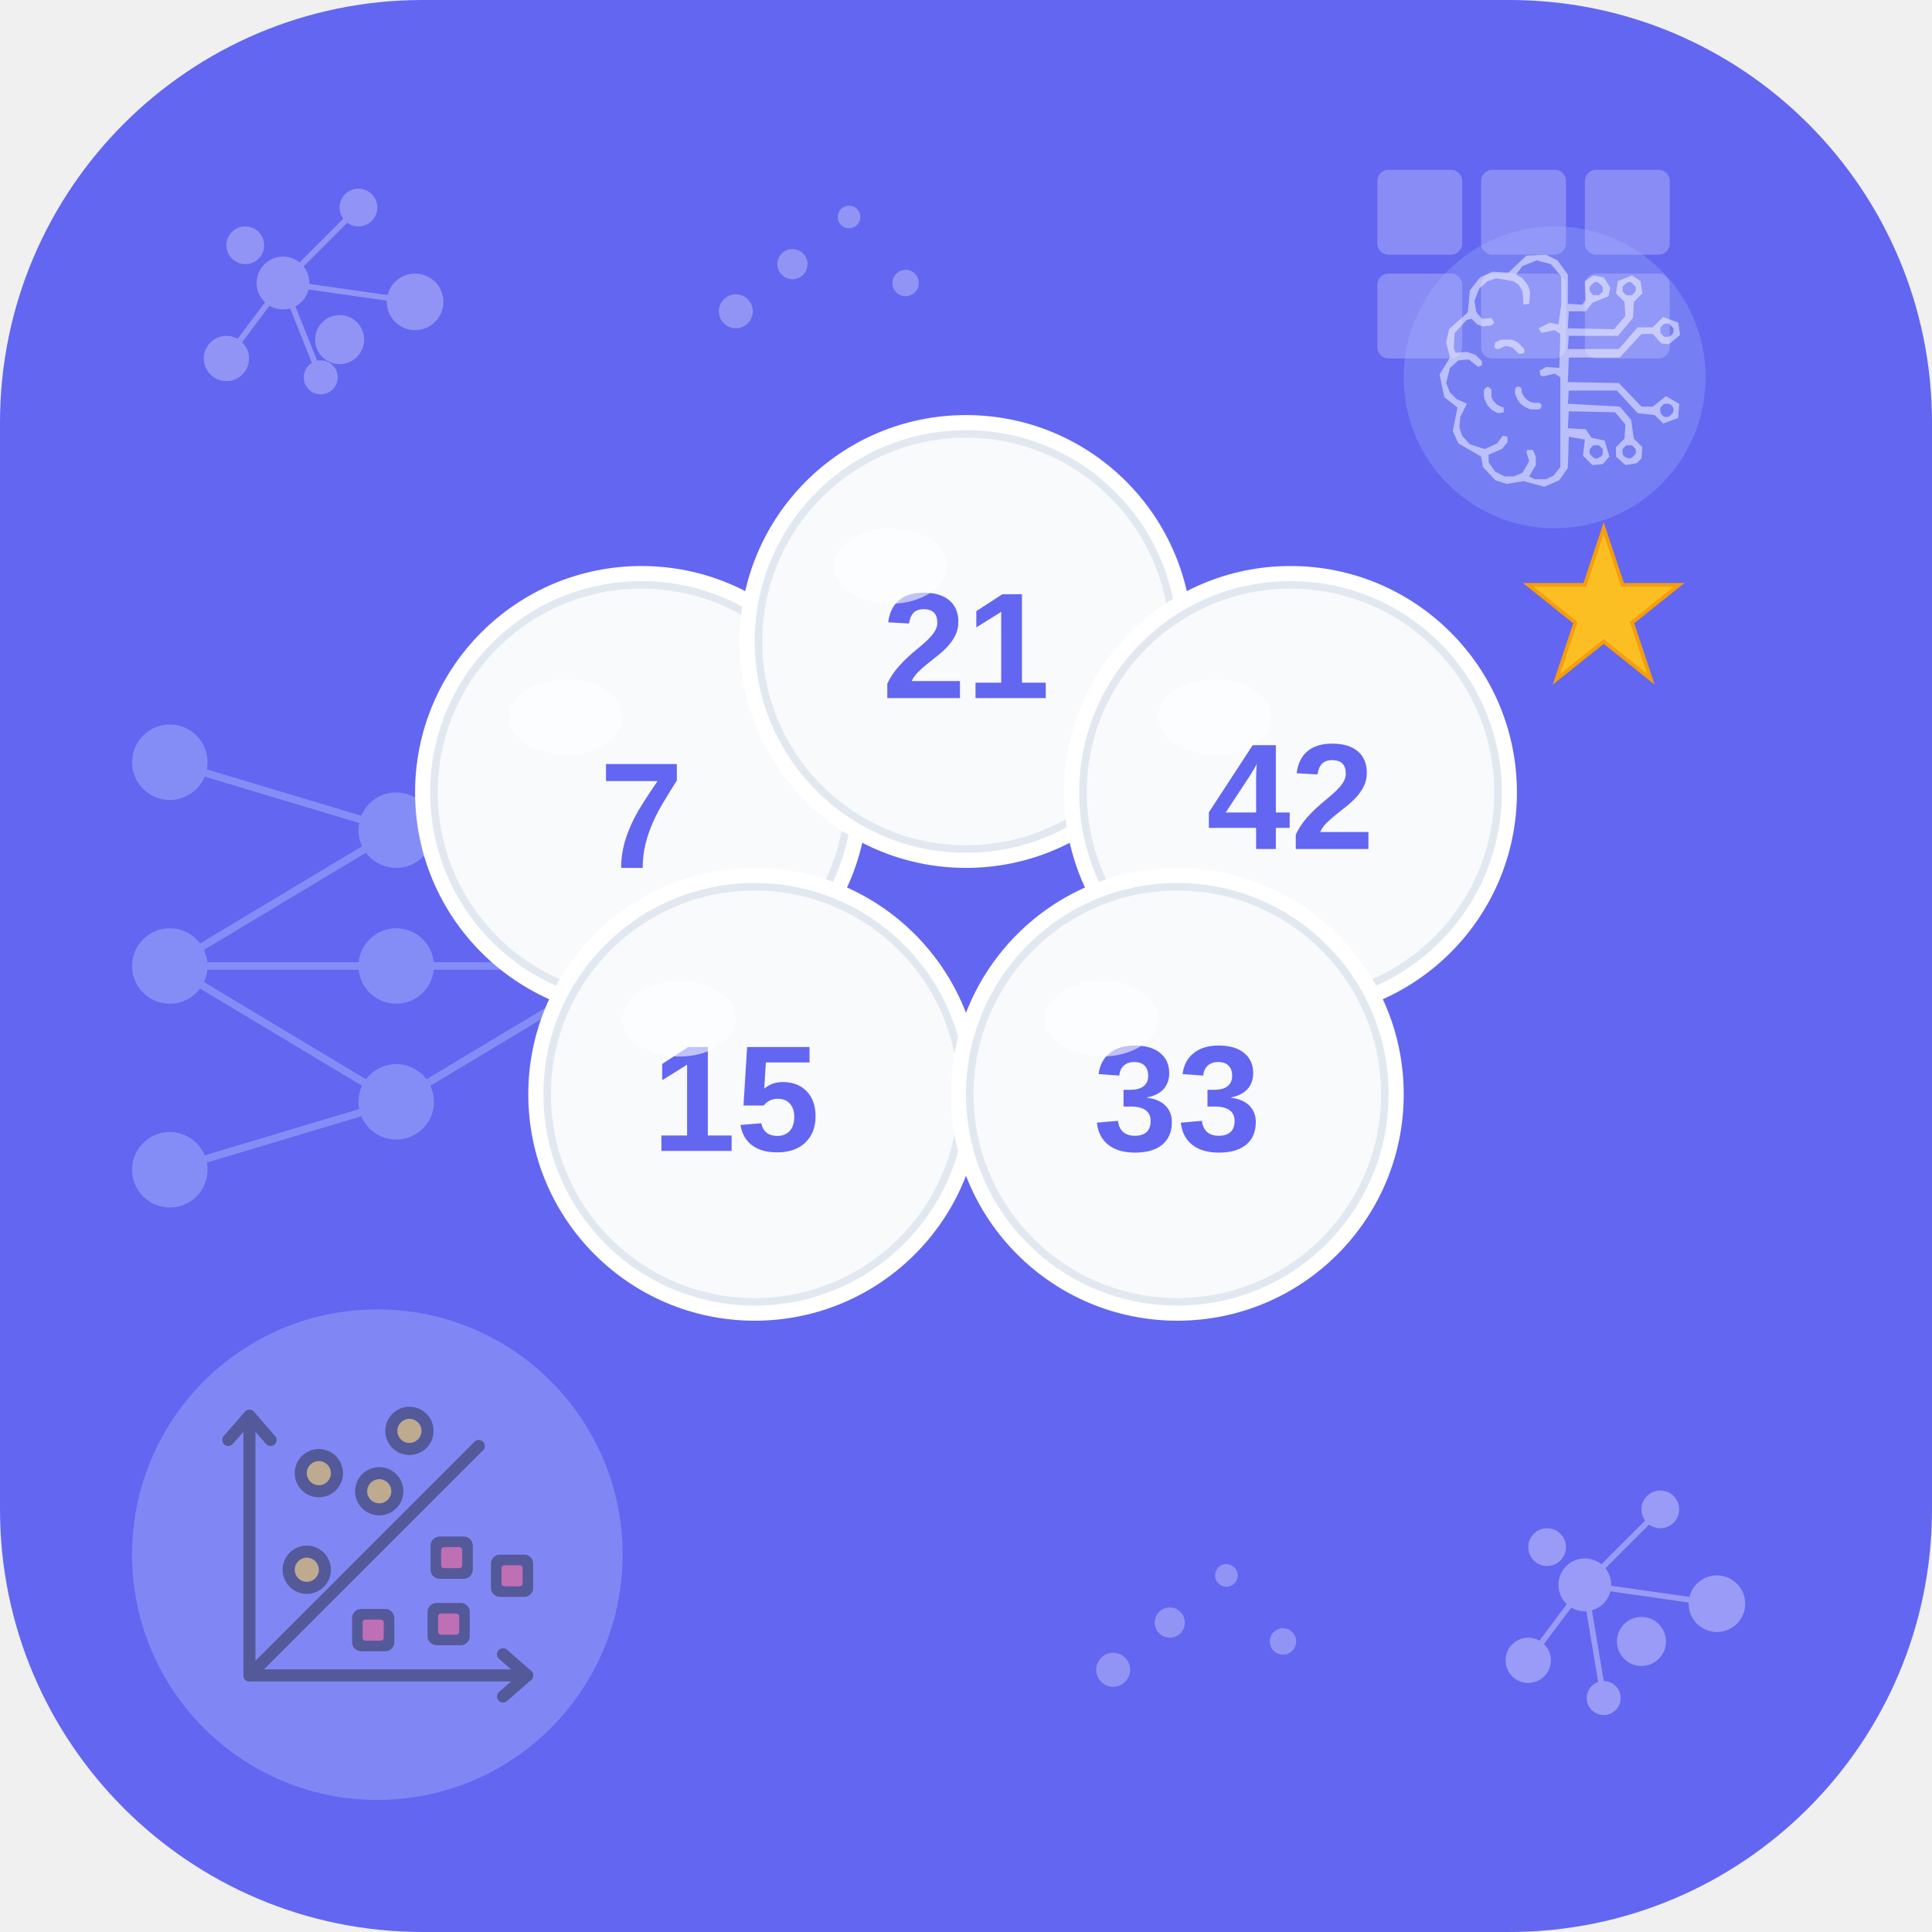
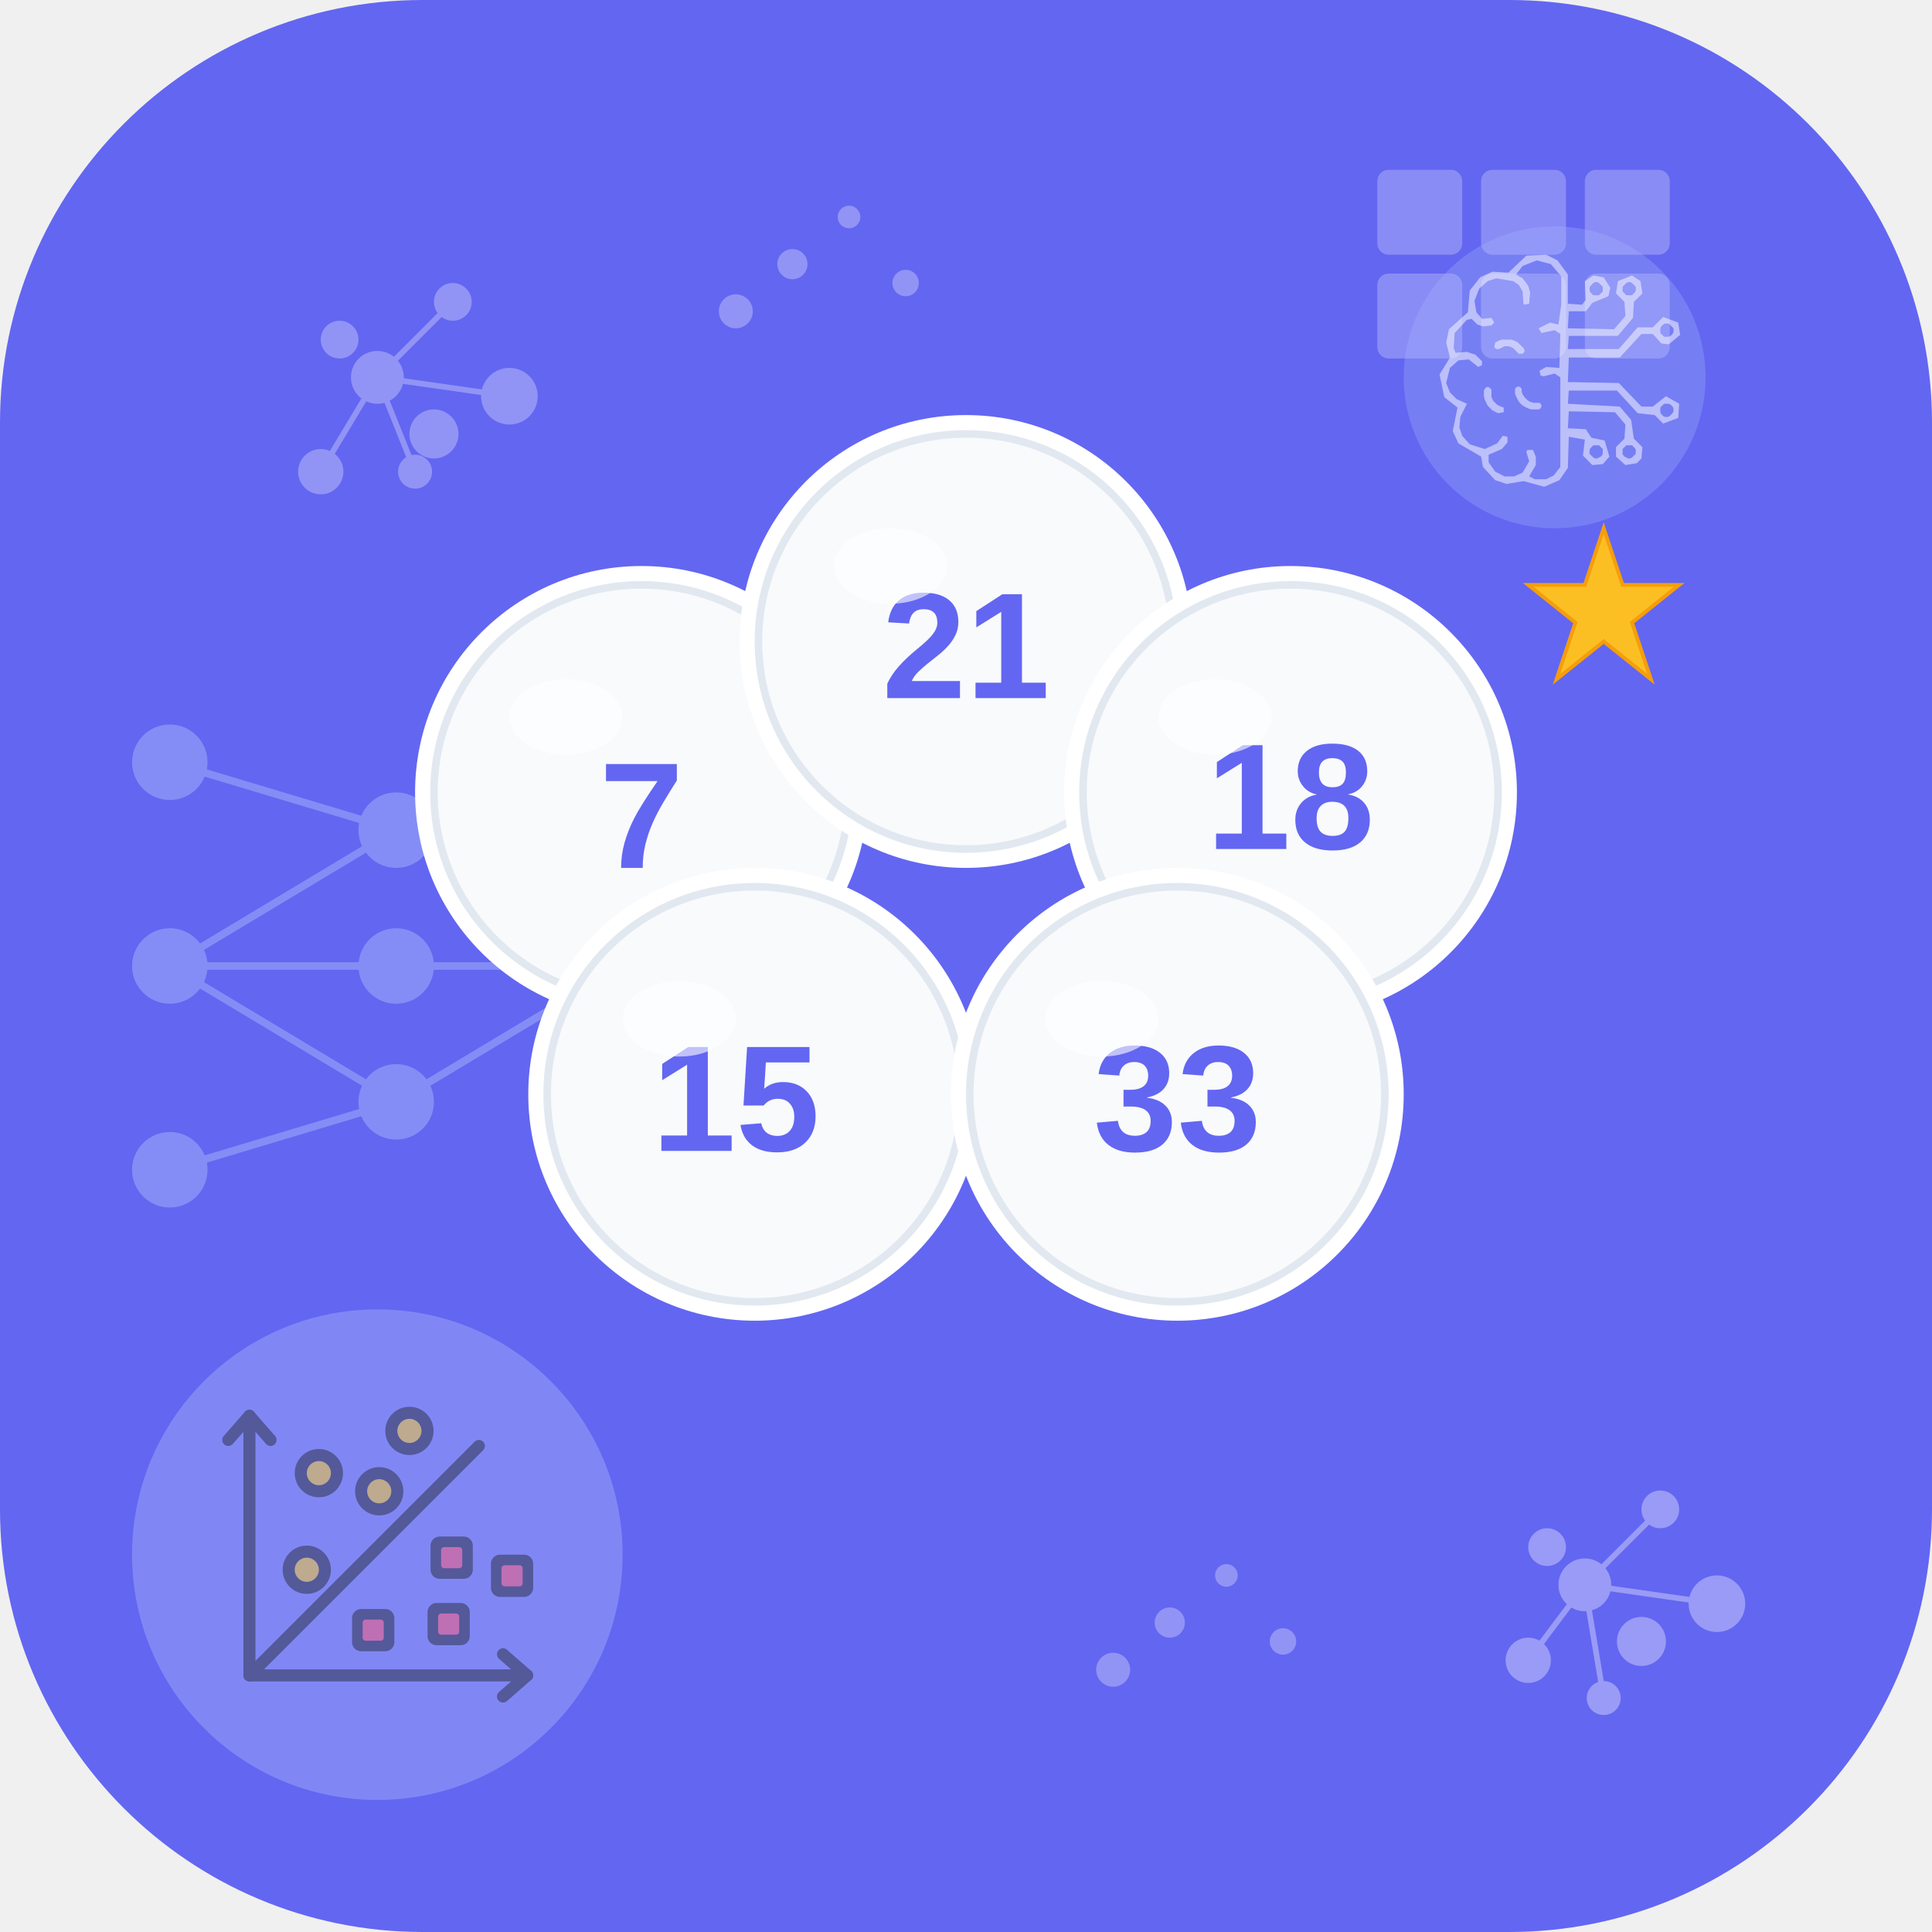
<svg xmlns="http://www.w3.org/2000/svg" width="1024" height="1024" viewBox="0 0 1024 1024" fill="none">
  <rect width="1024" height="1024" rx="224" fill="#6366f1" />
  <g opacity="0.3">
-     <circle cx="150" cy="150" r="14" fill="#ffffff" />
-     <circle cx="190" cy="110" r="10" fill="#ffffff" />
-     <circle cx="120" cy="190" r="12" fill="#ffffff" />
-     <circle cx="170" cy="200" r="9" fill="#ffffff" />
-     <circle cx="220" cy="160" r="15" fill="#ffffff" />
-     <circle cx="130" cy="130" r="10" fill="#ffffff" />
-     <circle cx="180" cy="180" r="13" fill="#ffffff" />
-     <line x1="150" y1="150" x2="190" y2="110" stroke="#ffffff" stroke-width="3" />
-     <line x1="150" y1="150" x2="120" y2="190" stroke="#ffffff" stroke-width="3" />
-     <line x1="150" y1="150" x2="170" y2="200" stroke="#ffffff" stroke-width="3" />
-     <line x1="150" y1="150" x2="220" y2="160" stroke="#ffffff" stroke-width="3" />
+     <circle cx="200" cy="200" r="14" fill="#ffffff" />
+     <circle cx="240" cy="160" r="10" fill="#ffffff" />
+     <circle cx="170" cy="250" r="12" fill="#ffffff" />
+     <circle cx="220" cy="250" r="9" fill="#ffffff" />
+     <circle cx="270" cy="210" r="15" fill="#ffffff" />
+     <circle cx="180" cy="180" r="10" fill="#ffffff" />
+     <circle cx="230" cy="230" r="13" fill="#ffffff" />
+     <line x1="200" y1="200" x2="240" y2="160" stroke="#ffffff" stroke-width="3" />
+     <line x1="200" y1="200" x2="170" y2="250" stroke="#ffffff" stroke-width="3" />
+     <line x1="200" y1="200" x2="220" y2="250" stroke="#ffffff" stroke-width="3" />
+     <line x1="200" y1="200" x2="270" y2="210" stroke="#ffffff" stroke-width="3" />
  </g>
  <g opacity="0.35">
    <circle cx="840" cy="840" r="14" fill="#ffffff" />
    <circle cx="880" cy="800" r="10" fill="#ffffff" />
    <circle cx="810" cy="880" r="12" fill="#ffffff" />
    <circle cx="850" cy="900" r="9" fill="#ffffff" />
    <circle cx="910" cy="850" r="15" fill="#ffffff" />
    <circle cx="820" cy="820" r="10" fill="#ffffff" />
    <circle cx="870" cy="870" r="13" fill="#ffffff" />
    <line x1="840" y1="840" x2="880" y2="800" stroke="#ffffff" stroke-width="3" />
    <line x1="840" y1="840" x2="810" y2="880" stroke="#ffffff" stroke-width="3" />
    <line x1="840" y1="840" x2="850" y2="900" stroke="#ffffff" stroke-width="3" />
    <line x1="840" y1="840" x2="910" y2="850" stroke="#ffffff" stroke-width="3" />
  </g>
  <g opacity="0.5">
    <circle cx="90" cy="512" r="20" fill="#a5b4fc" />
    <circle cx="90" cy="620" r="20" fill="#a5b4fc" />
    <circle cx="90" cy="404" r="20" fill="#a5b4fc" />
    <circle cx="210" cy="512" r="20" fill="#a5b4fc" />
    <circle cx="210" cy="440" r="20" fill="#a5b4fc" />
    <circle cx="210" cy="584" r="20" fill="#a5b4fc" />
    <circle cx="330" cy="512" r="20" fill="#a5b4fc" />
    <line x1="90" y1="512" x2="210" y2="512" stroke="#a5b4fc" stroke-width="4" />
    <line x1="90" y1="512" x2="210" y2="440" stroke="#a5b4fc" stroke-width="4" />
    <line x1="90" y1="512" x2="210" y2="584" stroke="#a5b4fc" stroke-width="4" />
    <line x1="90" y1="620" x2="210" y2="584" stroke="#a5b4fc" stroke-width="4" />
    <line x1="90" y1="404" x2="210" y2="440" stroke="#a5b4fc" stroke-width="4" />
    <line x1="210" y1="512" x2="330" y2="512" stroke="#a5b4fc" stroke-width="4" />
    <line x1="210" y1="440" x2="330" y2="512" stroke="#a5b4fc" stroke-width="4" />
    <line x1="210" y1="584" x2="330" y2="512" stroke="#a5b4fc" stroke-width="4" />
  </g>
  <g opacity="0.25">
    <rect x="730" y="90" width="45" height="45" rx="6" fill="#ffffff" />
    <rect x="785" y="90" width="45" height="45" rx="6" fill="#ffffff" />
    <rect x="840" y="90" width="45" height="45" rx="6" fill="#ffffff" />
    <rect x="730" y="145" width="45" height="45" rx="6" fill="#ffffff" />
    <rect x="785" y="145" width="45" height="45" rx="6" fill="#ffffff" />
    <rect x="840" y="145" width="45" height="45" rx="6" fill="#ffffff" />
  </g>
  <g opacity="0.3">
    <circle cx="420" cy="140" r="8" fill="#ffffff" />
    <circle cx="450" cy="115" r="6" fill="#ffffff" />
    <circle cx="390" cy="165" r="9" fill="#ffffff" />
    <circle cx="480" cy="150" r="7" fill="#ffffff" />
    <circle cx="620" cy="860" r="8" fill="#ffffff" />
    <circle cx="650" cy="835" r="6" fill="#ffffff" />
    <circle cx="590" cy="885" r="9" fill="#ffffff" />
    <circle cx="680" cy="870" r="7" fill="#ffffff" />
  </g>
  <circle cx="824" cy="200" r="80" fill="#a5b4fc" opacity="0.3" />
  <circle cx="200" cy="824" r="130" fill="#c7d2fe" opacity="0.3" />
  <g transform="translate(750 120) scale(0.5)" opacity="0.5">
    <path d="M 69 54 L 58 68 L 56 91 L 36 109 L 33 123 L 37 139 L 26 157 L 31 181 L 45 192 L 40 217 L 46 230 L 70 244 L 72 255 L 85 269 L 97 273 L 115 270 L 137 276 L 153 269 L 162 256 L 163 223 L 180 226 L 178 243 L 188 253 L 199 252 L 206 244 L 201 227 L 187 224 L 181 215 L 162 214 L 163 196 L 212 197 L 223 210 L 222 225 L 213 234 L 213 244 L 223 253 L 235 251 L 240 246 L 241 234 L 232 225 L 229 205 L 217 191 L 162 188 L 163 174 L 214 174 L 236 198 L 254 200 L 263 209 L 279 203 L 280 188 L 266 180 L 252 191 L 240 191 L 216 166 L 162 165 L 163 139 L 217 139 L 240 114 L 252 114 L 261 124 L 269 125 L 281 115 L 279 102 L 263 96 L 252 107 L 236 107 L 216 130 L 162 130 L 163 116 L 215 116 L 231 97 L 232 80 L 241 71 L 239 58 L 230 52 L 215 58 L 213 71 L 222 80 L 223 95 L 211 109 L 162 108 L 163 90 L 181 90 L 188 81 L 205 74 L 207 65 L 200 54 L 189 52 L 180 58 L 181 78 L 177 83 L 162 82 L 162 51 L 151 36 L 139 30 L 118 31 L 99 49 L 82 48 Z M 129 36 L 144 40 L 155 53 L 155 83 L 152 104 L 143 102 L 131 108 L 134 113 L 148 110 L 154 114 L 153 150 L 139 149 L 132 153 L 133 158 L 136 159 L 148 156 L 154 160 L 154 255 L 147 264 L 139 268 L 127 268 L 121 265 L 128 253 L 128 244 L 125 237 L 119 237 L 118 239 L 121 249 L 114 261 L 105 265 L 95 265 L 85 260 L 78 250 L 78 242 L 92 236 L 98 229 L 98 223 L 93 222 L 87 230 L 74 236 L 58 231 L 50 222 L 47 213 L 48 202 L 55 188 L 44 183 L 37 176 L 33 166 L 37 150 L 46 142 L 57 141 L 67 149 L 71 147 L 71 143 L 64 136 L 55 133 L 43 134 L 41 129 L 42 113 L 55 99 L 60 98 L 66 104 L 72 106 L 81 105 L 84 102 L 81 97 L 71 98 L 65 91 L 63 79 L 68 66 L 77 58 L 86 55 L 104 58 L 110 62 L 114 69 L 115 83 L 121 82 L 122 70 L 120 63 L 114 55 L 107 51 L 114 42 Z M 224 232 L 230 232 L 233 235 L 234 237 L 234 241 L 230 245 L 228 246 L 226 246 L 222 244 L 221 243 L 220 241 L 220 236 Z M 189 232 L 195 232 L 199 236 L 199 241 L 198 243 L 197 244 L 193 246 L 191 246 L 189 245 L 185 241 L 185 237 L 186 235 Z M 264 188 L 269 188 L 271 189 L 273 191 L 274 193 L 274 196 L 273 198 L 270 201 L 268 202 L 265 202 L 263 201 L 261 199 L 260 197 L 260 192 Z M 265 103 L 269 103 L 274 108 L 274 112 L 273 114 L 271 116 L 269 117 L 264 117 L 260 113 L 260 108 L 261 106 L 263 104 Z M 226 59 L 228 59 L 230 60 L 234 64 L 234 68 L 233 70 L 230 73 L 224 73 L 220 69 L 220 64 L 224 60 Z M 191 59 L 193 59 L 195 60 L 199 64 L 199 69 L 195 73 L 189 73 L 186 70 L 185 68 L 185 65 L 186 63 L 189 60 Z M 106 172 L 106 177 L 107 180 L 109 184 L 111 187 L 113 189 L 116 191 L 120 193 L 123 194 L 131 194 L 133 193 L 134 191 L 134 189 L 132 187 L 126 187 L 122 186 L 119 184 L 116 181 L 114 178 L 113 175 L 113 172 L 111 170 L 108 170 Z M 75 171 L 74 172 L 73 174 L 73 180 L 74 184 L 77 190 L 82 195 L 88 198 L 94 197 L 94 192 L 91 191 L 87 189 L 83 185 L 81 181 L 81 173 L 79 171 L 77 170 Z M 85 123 L 84 128 L 86 130 L 89 130 L 95 127 L 99 127 L 102 128 L 104 129 L 110 135 L 114 135 L 116 133 L 116 131 L 115 129 L 109 123 L 105 121 L 102 120 L 92 120 L 89 121 Z" fill="#FFF" fill-rule="evenodd" />
  </g>
  <g transform="translate(105 720) scale(0.8)" opacity="0.5">
    <path d="M34 210V38" stroke="#282C3D" stroke-width="8" stroke-linecap="round" stroke-linejoin="round" />
    <path d="M20 54L34 38L48 54" stroke="#282C3D" stroke-width="8" stroke-linecap="round" stroke-linejoin="round" />
    <path d="M34 210H218" stroke="#282C3D" stroke-width="8" stroke-linecap="round" stroke-linejoin="round" />
    <path d="M202 196L218 210L202 224" stroke="#282C3D" stroke-width="8" stroke-linecap="round" stroke-linejoin="round" />
    <path d="M36 208L186 58" stroke="#282C3D" stroke-width="8" stroke-linecap="round" stroke-linejoin="round" />
    <g>
      <circle cx="80" cy="76" r="16" fill="#282C3D" />
      <circle cx="80" cy="76" r="8" fill="#FBCE27" />
      <circle cx="120" cy="88" r="16" fill="#282C3D" />
      <circle cx="120" cy="88" r="8" fill="#FBCE27" />
      <circle cx="140" cy="48" r="16" fill="#282C3D" />
      <circle cx="140" cy="48" r="8" fill="#FBCE27" />
      <circle cx="72" cy="140" r="16" fill="#282C3D" />
      <circle cx="72" cy="140" r="8" fill="#FBCE27" />
    </g>
    <g>
      <rect x="154" y="118" width="28" height="28" rx="6" fill="#282C3D" />
      <rect x="161" y="125" width="14" height="14" rx="2" fill="#FE5774" />
      <rect x="102" y="166" width="28" height="28" rx="6" fill="#282C3D" />
      <rect x="109" y="173" width="14" height="14" rx="2" fill="#FE5774" />
      <rect x="152" y="162" width="28" height="28" rx="6" fill="#282C3D" />
      <rect x="159" y="169" width="14" height="14" rx="2" fill="#FE5774" />
      <rect x="194" y="130" width="28" height="28" rx="6" fill="#282C3D" />
      <rect x="201" y="137" width="14" height="14" rx="2" fill="#FE5774" />
    </g>
  </g>
  <circle cx="340" cy="420" r="120" fill="#ffffff" />
  <circle cx="340" cy="420" r="110" fill="#f8fafc" stroke="#e2e8f0" stroke-width="4" />
  <text x="340" y="460" font-family="Arial, sans-serif" font-size="80" font-weight="bold" fill="#6366f1" text-anchor="middle">7</text>
  <circle cx="512" cy="340" r="120" fill="#ffffff" />
  <circle cx="512" cy="340" r="110" fill="#f8fafc" stroke="#e2e8f0" stroke-width="4" />
  <text x="512" y="370" font-family="Arial, sans-serif" font-size="80" font-weight="bold" fill="#6366f1" text-anchor="middle">21</text>
  <circle cx="684" cy="420" r="120" fill="#ffffff" />
  <circle cx="684" cy="420" r="110" fill="#f8fafc" stroke="#e2e8f0" stroke-width="4" />
-   <text x="684" y="450" font-family="Arial, sans-serif" font-size="80" font-weight="bold" fill="#6366f1" text-anchor="middle">42</text>
+   <text x="684" y="450" font-family="Arial, sans-serif" font-size="80" font-weight="bold" fill="#6366f1" text-anchor="middle">18</text>
  <circle cx="400" cy="580" r="120" fill="#ffffff" />
  <circle cx="400" cy="580" r="110" fill="#f8fafc" stroke="#e2e8f0" stroke-width="4" />
  <text x="390" y="610" font-family="Arial, sans-serif" font-size="80" font-weight="bold" fill="#6366f1" text-anchor="middle">15</text>
  <circle cx="624" cy="580" r="120" fill="#ffffff" />
  <circle cx="624" cy="580" r="110" fill="#f8fafc" stroke="#e2e8f0" stroke-width="4" />
  <text x="624" y="610" font-family="Arial, sans-serif" font-size="80" font-weight="bold" fill="#6366f1" text-anchor="middle">33</text>
  <path d="M850 280 L860 310 L890 310 L865 330 L875 360 L850 340 L825 360 L835 330 L810 310 L840 310 Z" fill="#fbbf24" stroke="#f59e0b" stroke-width="2" />
  <ellipse cx="300" cy="380" rx="30" ry="20" fill="white" opacity="0.6" />
  <ellipse cx="472" cy="300" rx="30" ry="20" fill="white" opacity="0.6" />
  <ellipse cx="644" cy="380" rx="30" ry="20" fill="white" opacity="0.6" />
  <ellipse cx="360" cy="540" rx="30" ry="20" fill="white" opacity="0.6" />
  <ellipse cx="584" cy="540" rx="30" ry="20" fill="white" opacity="0.6" />
</svg>
